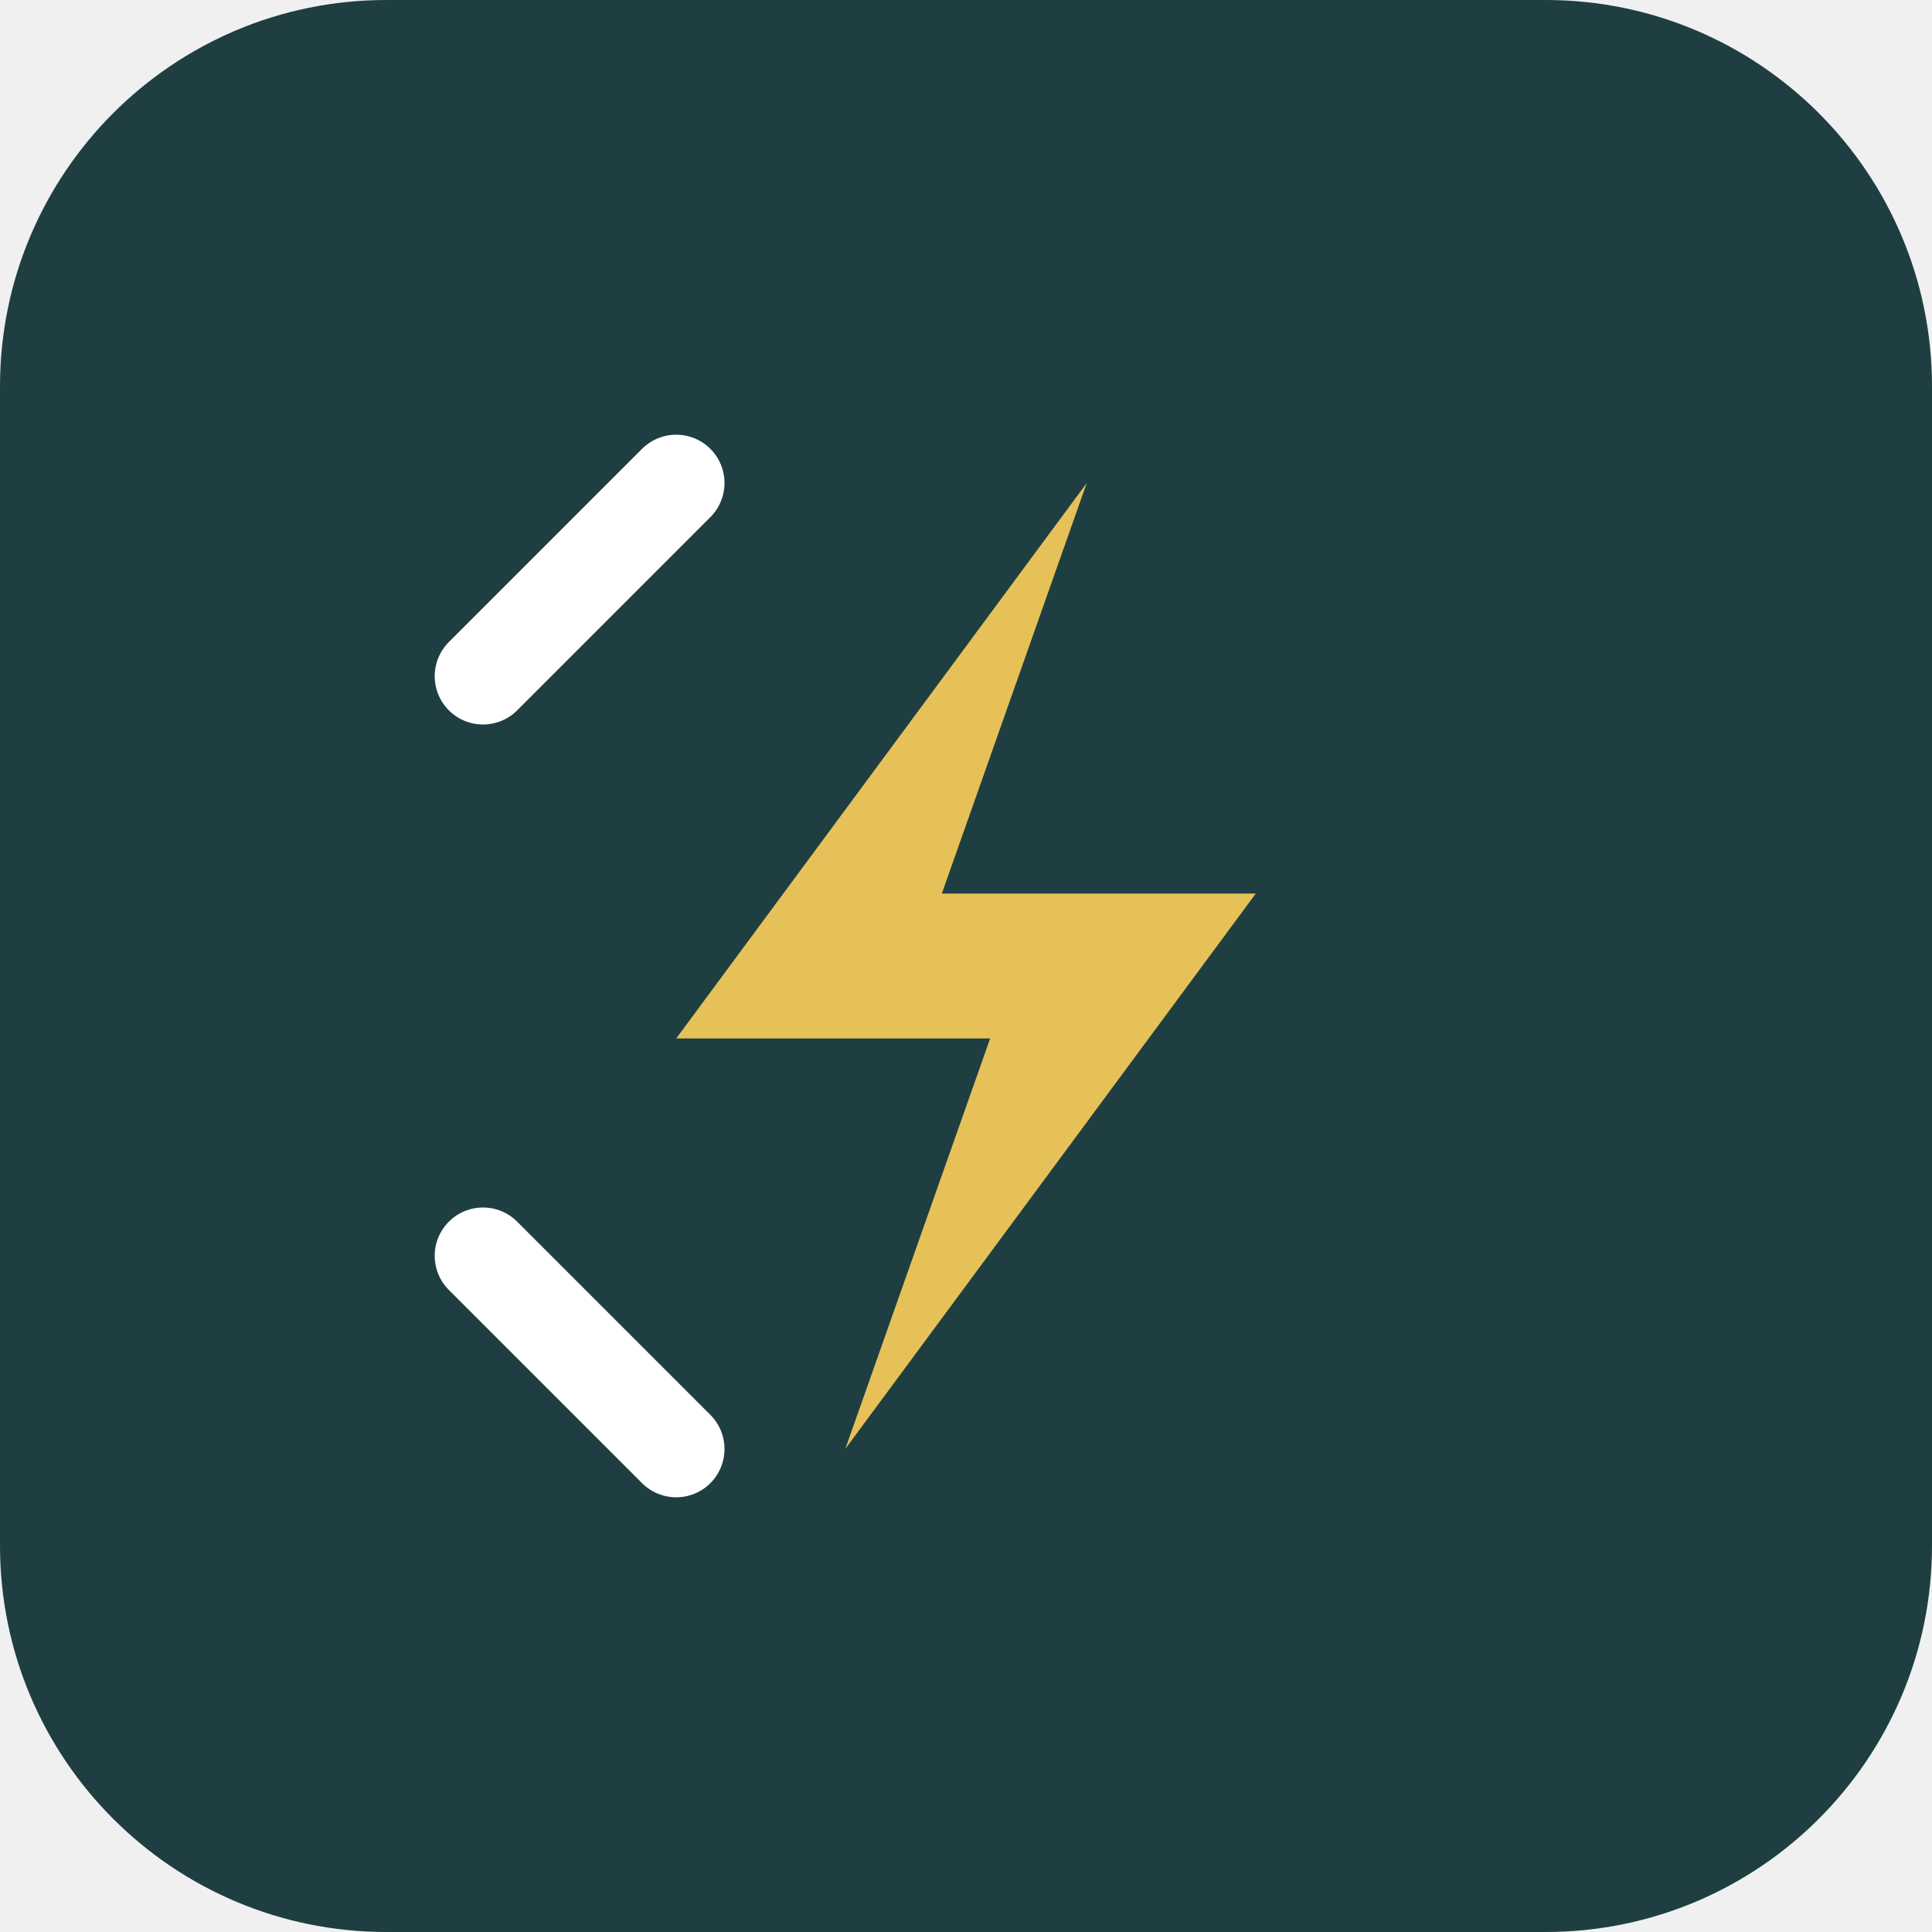
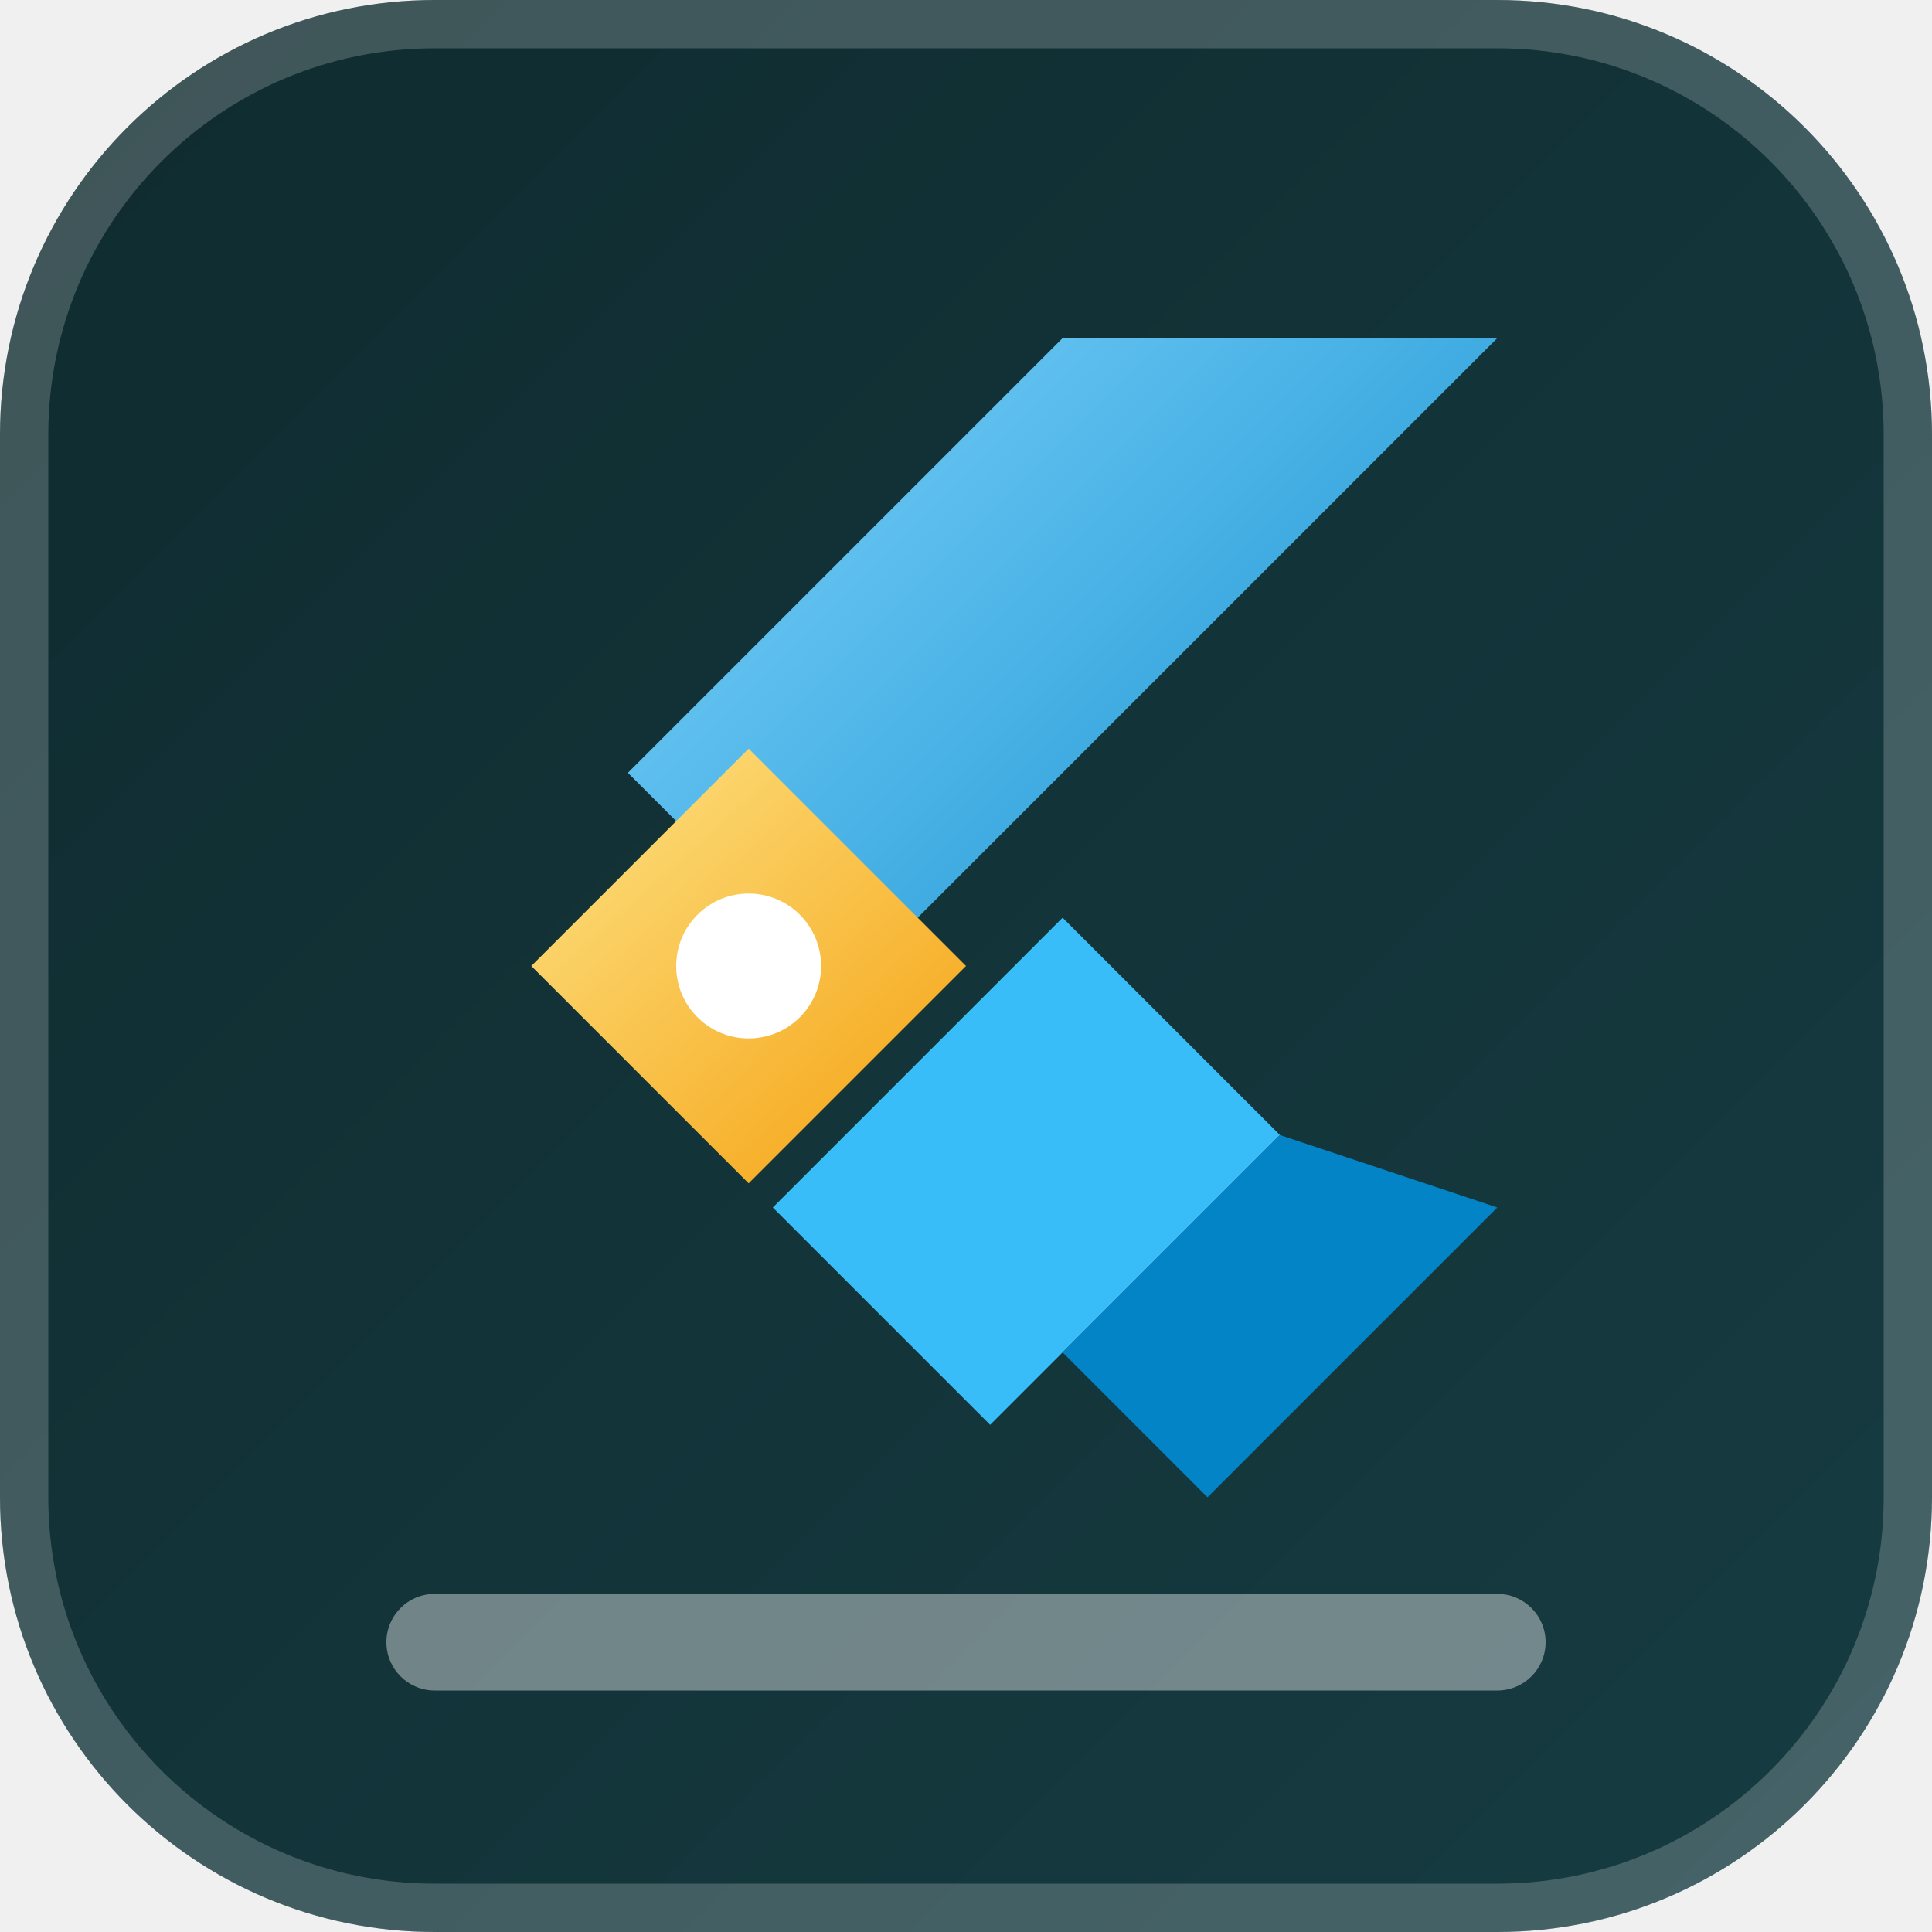
<svg xmlns="http://www.w3.org/2000/svg" width="40" height="40" viewBox="0 0 40 40" fill="none">
-   <rect width="40" height="40" rx="8" fill="#1E3E42" />
-   <path d="M22.5 10L14 21.5H20.5L17.5 30L26 18.5H19.5L22.5 10Z" fill="#E5C158" />
-   <path d="M10 14L14 10M10 26L14 30" stroke="#FFFFFF" stroke-width="2" stroke-linecap="round" />
+   <defs>
+     <linearGradient id="bgDark" x1="0" y1="0" x2="40" y2="40" gradientUnits="userSpaceOnUse">
+       <stop offset="0%" stop-color="#0F2B2F" />
+       <stop offset="100%" stop-color="#163C42" />
+     </linearGradient>
+     <linearGradient id="accentGoldDark" x1="11" y1="15" x2="20" y2="25" gradientUnits="userSpaceOnUse">
+       <stop offset="0%" stop-color="#FDE68A" />
+       <stop offset="100%" stop-color="#F59E0B" />
+     </linearGradient>
+     <linearGradient id="flutterCyanDark" x1="13" y1="7" x2="31" y2="25" gradientUnits="userSpaceOnUse">
+       <stop offset="0%" stop-color="#7DD3FC" />
+       <stop offset="100%" stop-color="#0284C7" />
+     </linearGradient>
+   </defs>
+   <rect width="40" height="40" rx="9" fill="url(#bgDark)" />
+   <rect x="0.5" y="0.5" width="39" height="39" rx="8.5" stroke="#FFFFFF" stroke-opacity="0.2" />
+   <path d="M22 7L13 16L17.5 20.5L31 7H22Z" fill="url(#flutterCyanDark)" />
+   <path d="M22 19L16 25L20.5 29.5L26.5 23.5H26.5L22 19Z" fill="#38BDF8" />
+   <path d="M26.5 23.5L22 28L25 31L31 25L26.5 23.5Z" fill="#0284C7" />
+   <path d="M11 20L15.5 15.5L20 20L15.5 24.5L11 20Z" fill="url(#accentGoldDark)" />
+   <circle cx="15.5" cy="20" r="1.5" fill="#FFFFFF" />
+   <rect x="8" y="33" width="24" height="2" rx="1" fill="#FFFFFF" fill-opacity="0.4" />
</svg>
